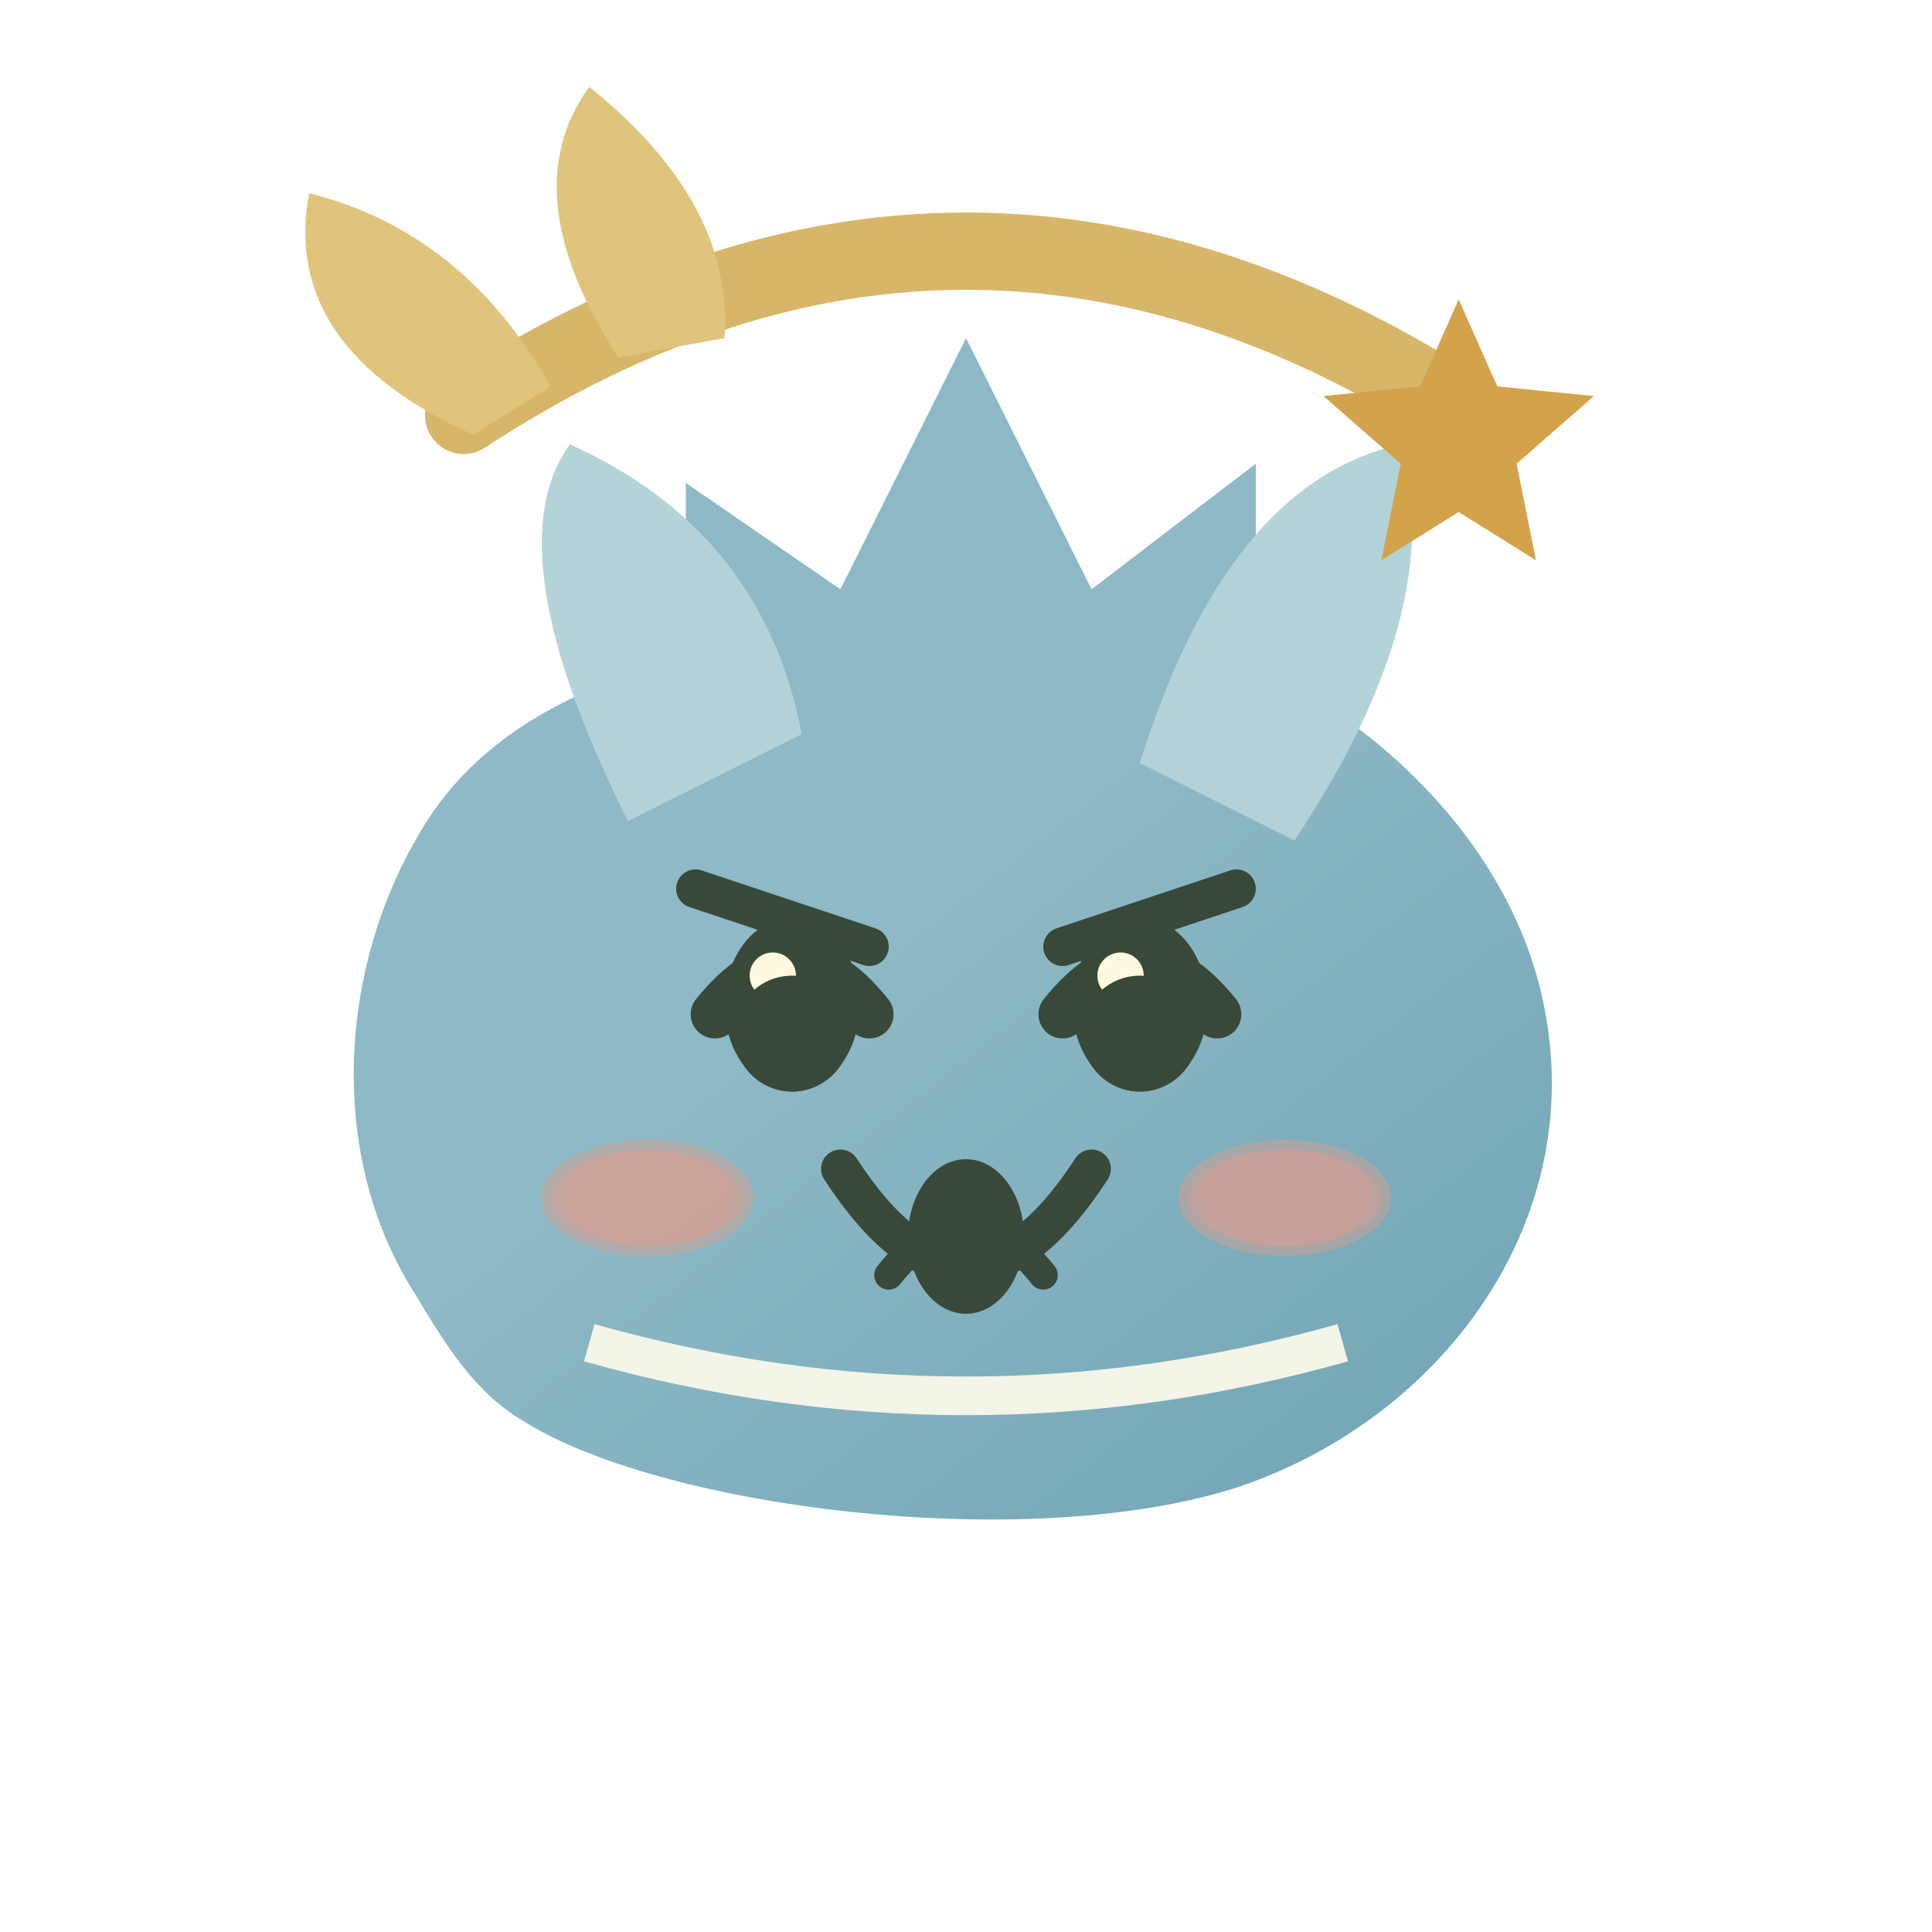
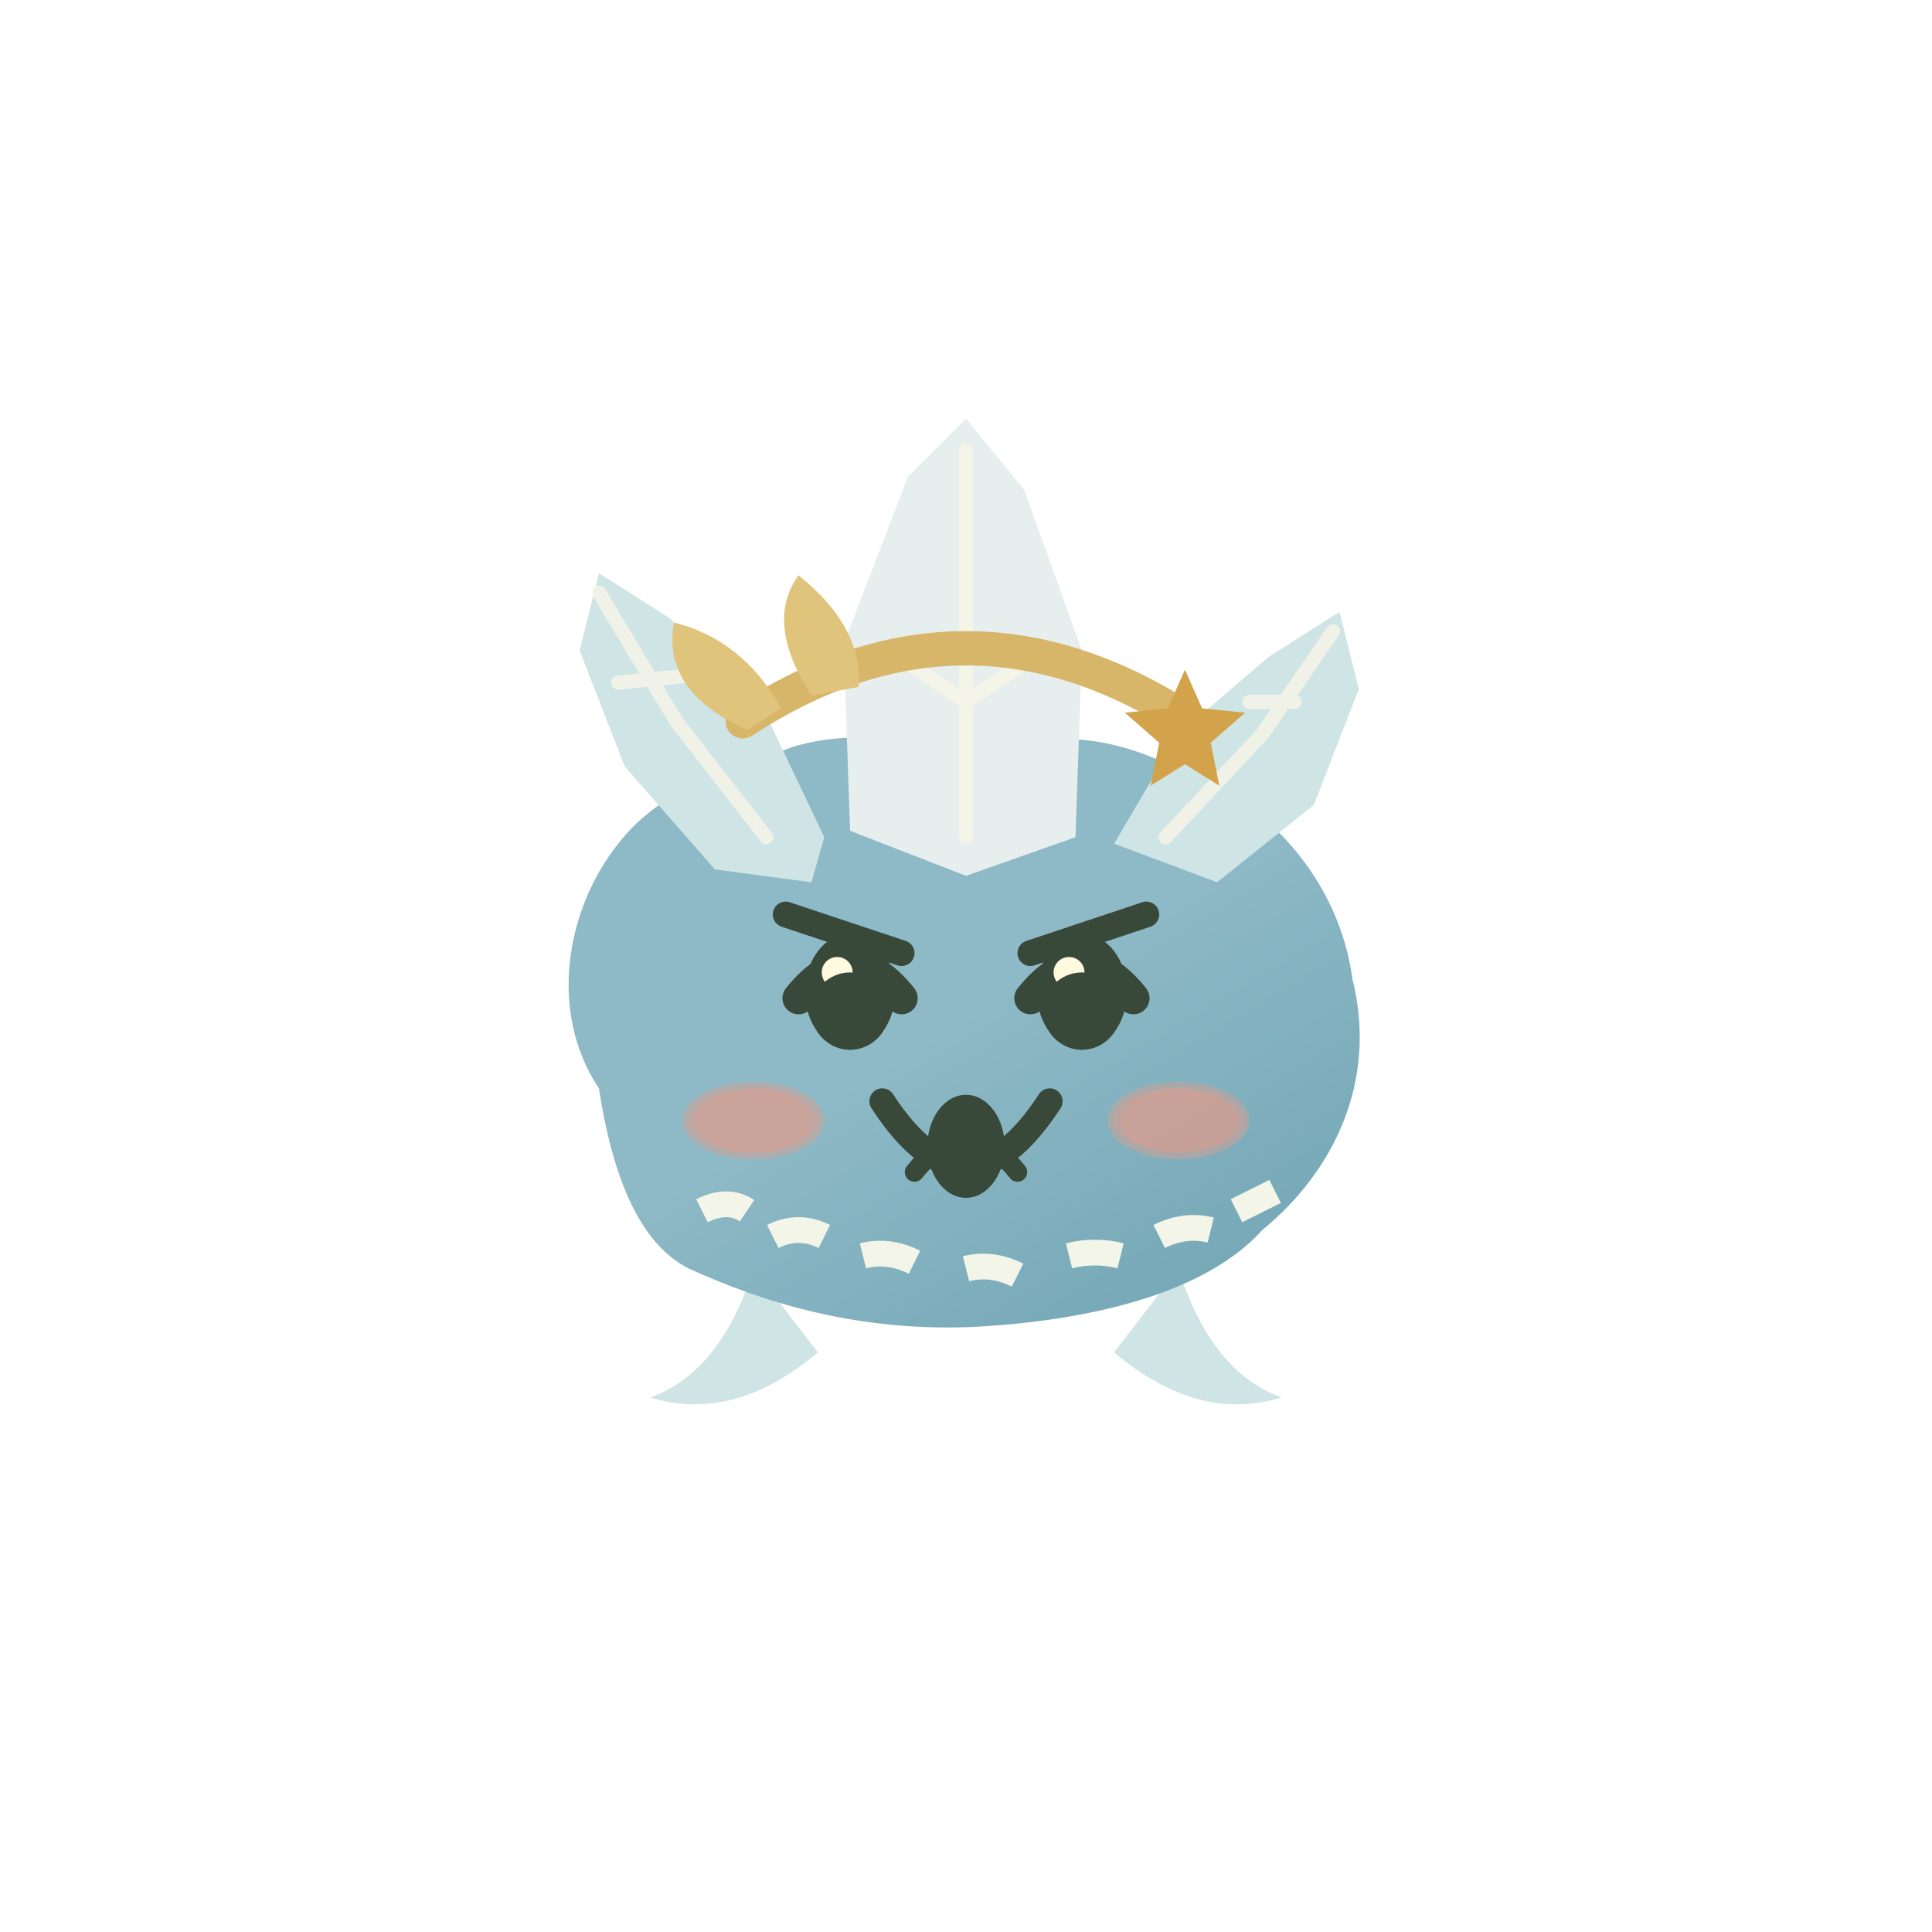
<svg xmlns="http://www.w3.org/2000/svg" width="200" height="200" viewBox="0 0 200 200">
  <defs>
    <linearGradient id="body-gradient" gradientUnits="objectBoundingBox" x1="0%" y1="0%" x2="80%" y2="100%">
      <stop offset="0" stop-color="#8eb9c6" />
      <stop offset="0.53" stop-color="#8eb9c6" />
      <stop offset="1" stop-color="#74a7b6" />
    </linearGradient>
    <linearGradient id="accent-gradient" gradientUnits="objectBoundingBox" x1="0%" y1="0%" x2="100%" y2="100%">
      <stop offset="0" stop-color="#e7eeee" />
      <stop offset="1" stop-color="#cfe4e4" />
    </linearGradient>
  </defs>
-   <g id="body">
-     <path id="shell" d="M43 134 C34 120 35 101 43 87 C49 76 60 71 71 68 L71 50 L87 61 L100 35 L113 61 L130 48 L130 69 C143 75 157 88 160 105 C164 127 149 147 128 154 C106 161 68 156 54 147 C49 144 46 139 43 134Z" fill="url(#body-gradient)" />
-     <path id="petal-left" d="M65 85 Q51 57 59 46 Q79 55 83 76Z" fill="#b3d3d8" />
-     <path id="petal-right" d="M118 79 Q127 50 145 46 Q150 63 134 87Z" fill="#b3d3d8" />
-     <path id="seam" d="M61 139 Q100 150 139 139" fill="none" stroke="#f3f5e8" stroke-width="4" />
-     <g id="adornment">
+   <g id="body" transform="translate(33.33333 33.33333) scale(0.6666667)">
+     <path id="root-left" d="M67 147 Q62 163 51 167 Q64 171 77 160 Z" fill="#cfe4e4" />
+     <path id="root-right" d="M133 147 Q138 163 149 167 Q136 171 123 160 Z" fill="#cfe4e4" />
+     <path id="shell" d="M43 119 C35 107 38 91 46 81 C53 72 63 70 73 66 C83 63 93 65 100 68 C111 63 122 64 132 69 C147 74 158 87 160 102 C164 118 157 132 146 141 C137 151 119 155 102 156 C83 157 68 152 57 147 C49 143 45 132 43 119 Z" fill="url(#body-gradient)" />
+     <path id="crystal-left" d="M61 85 L47 69 L40 51 L43 39 L54 46 L68 59 L78 80 L76 87 Z" fill="#cfe4e4" />
+     <path id="crystal-right" d="M123 81 L133 64 L147 52 L158 45 L161 57 L154 75 L139 87 Z" fill="#cfe4e4" />
+     <path id="crystal-center" d="M82 79 L81 50 L91 24 L100 15 L109 26 L118 51 L117 80 L100 86 Z" fill="#e7eeee" />
+     <path id="crystal-facets" d="M43 42 L55 62 L69 80 M46 56 L56 55 M100 20 L100 80 M88 51 L100 59 L112 51 M157 48 L146 64 L131 80 M151 59 L144 59" fill="none" stroke="#f8f5e8" stroke-width="2.2" stroke-linecap="round" stroke-linejoin="round" opacity=".82" />
+     <path id="seam" d="M59 138 q4 -2 7 0 M70 142 q4 -2 8 0 M84 145 q4 -1 8 1 M100 147 q4 -1 8 1 M116 145 q4 -1 8 0 M130 142 q4 -2 8 -1 M142 138 q4 -2 6 -3" fill="none" stroke="#f3f5e8" stroke-width="4" />
+     <g id="adornment" transform="translate(33.33333 33.33333) scale(0.6666667)">
      <path id="crown" d="M48 43 Q100 9 152 43" fill="none" stroke="#d7b66a" stroke-width="8" stroke-linecap="round" />
      <path id="star" d="M151 31 L155 40 L165 41 L157 48 L159 58 L151 53 L143 58 L145 48 L137 41 L147 40Z" fill="#d2a34b" />
      <path id="gold-leaf-left" d="M49 45 Q29 36 32 20 Q48 24 57 40Z" fill="#e0c47b" />
      <path id="gold-leaf-right" d="M64 37 Q53 20 61 9 Q76 21 75 35Z" fill="#e0c47b" />
    </g>
  </g>
-   <g id="face-neutral">
+   <g id="face-neutral" transform="translate(33.33333 33.33333) scale(0.6666667)">
    <circle id="neutral-eye-left" cx="82" cy="105" r="6" fill="#384839" />
    <circle id="neutral-eye-right" cx="118" cy="105" r="6" fill="#384839" />
    <circle id="neutral-eye-glint-left" cx="80" cy="102" r="1.8" fill="#fff9df" />
    <circle id="neutral-eye-glint-right" cx="116" cy="102" r="1.8" fill="#fff9df" />
    <path id="neutral-smile" d="M92 127 Q100 133 108 127" fill="none" stroke="#384839" stroke-width="3" stroke-linecap="round" />
    <ellipse id="neutral-blush-left" cx="67" cy="124" rx="10" ry="5" fill="#d89e91" opacity=".42" />
    <ellipse id="neutral-blush-right" cx="133" cy="124" rx="10" ry="5" fill="#d89e91" opacity=".42" />
  </g>
-   <g id="face-happy">
+   <g id="face-happy" transform="translate(33.33333 33.33333) scale(0.6666667)">
    <path id="happy-eye-left" d="M74 105 Q82 95 90 105" fill="none" stroke="#384839" stroke-width="5" stroke-linecap="round" />
    <path id="happy-eye-right" d="M110 105 Q118 95 126 105" fill="none" stroke="#384839" stroke-width="5" stroke-linecap="round" />
    <path id="happy-smile" d="M87 121 Q100 141 113 121" fill="none" stroke="#384839" stroke-width="4" stroke-linecap="round" />
    <ellipse id="happy-blush-left" cx="67" cy="124" rx="11" ry="6" fill="#d89e91" opacity=".48" />
    <ellipse id="happy-blush-right" cx="133" cy="124" rx="11" ry="6" fill="#d89e91" opacity=".48" />
  </g>
-   <g id="face-surprised">
+   <g id="face-surprised" transform="translate(33.33333 33.33333) scale(0.6666667)">
    <ellipse id="surprised-eye-left" cx="82" cy="104" rx="7" ry="9" fill="#384839" />
    <ellipse id="surprised-eye-right" cx="118" cy="104" rx="7" ry="9" fill="#384839" />
    <circle id="surprised-eye-glint-left" cx="80" cy="101" r="2.4" fill="#fff9df" />
    <circle id="surprised-eye-glint-right" cx="116" cy="101" r="2.4" fill="#fff9df" />
    <ellipse id="surprised-mouth" cx="100" cy="128" rx="6" ry="8" fill="#384839" />
    <ellipse id="surprised-blush-left" cx="67" cy="124" rx="9" ry="5" fill="#d89e91" opacity=".4" />
    <ellipse id="surprised-blush-right" cx="133" cy="124" rx="9" ry="5" fill="#d89e91" opacity=".4" />
  </g>
-   <g id="face-angry">
+   <g id="face-angry" transform="translate(33.33333 33.33333) scale(0.6666667)">
    <circle id="angry-eye-left" cx="82" cy="107" r="6" fill="#384839" />
    <circle id="angry-eye-right" cx="118" cy="107" r="6" fill="#384839" />
    <path id="angry-brow-left" d="M72 92 L90 98" stroke="#384839" stroke-width="4" stroke-linecap="round" />
    <path id="angry-brow-right" d="M128 92 L110 98" stroke="#384839" stroke-width="4" stroke-linecap="round" />
    <path id="angry-frown" d="M92 132 Q100 122 108 132" fill="none" stroke="#384839" stroke-width="3" stroke-linecap="round" />
  </g>
</svg>
